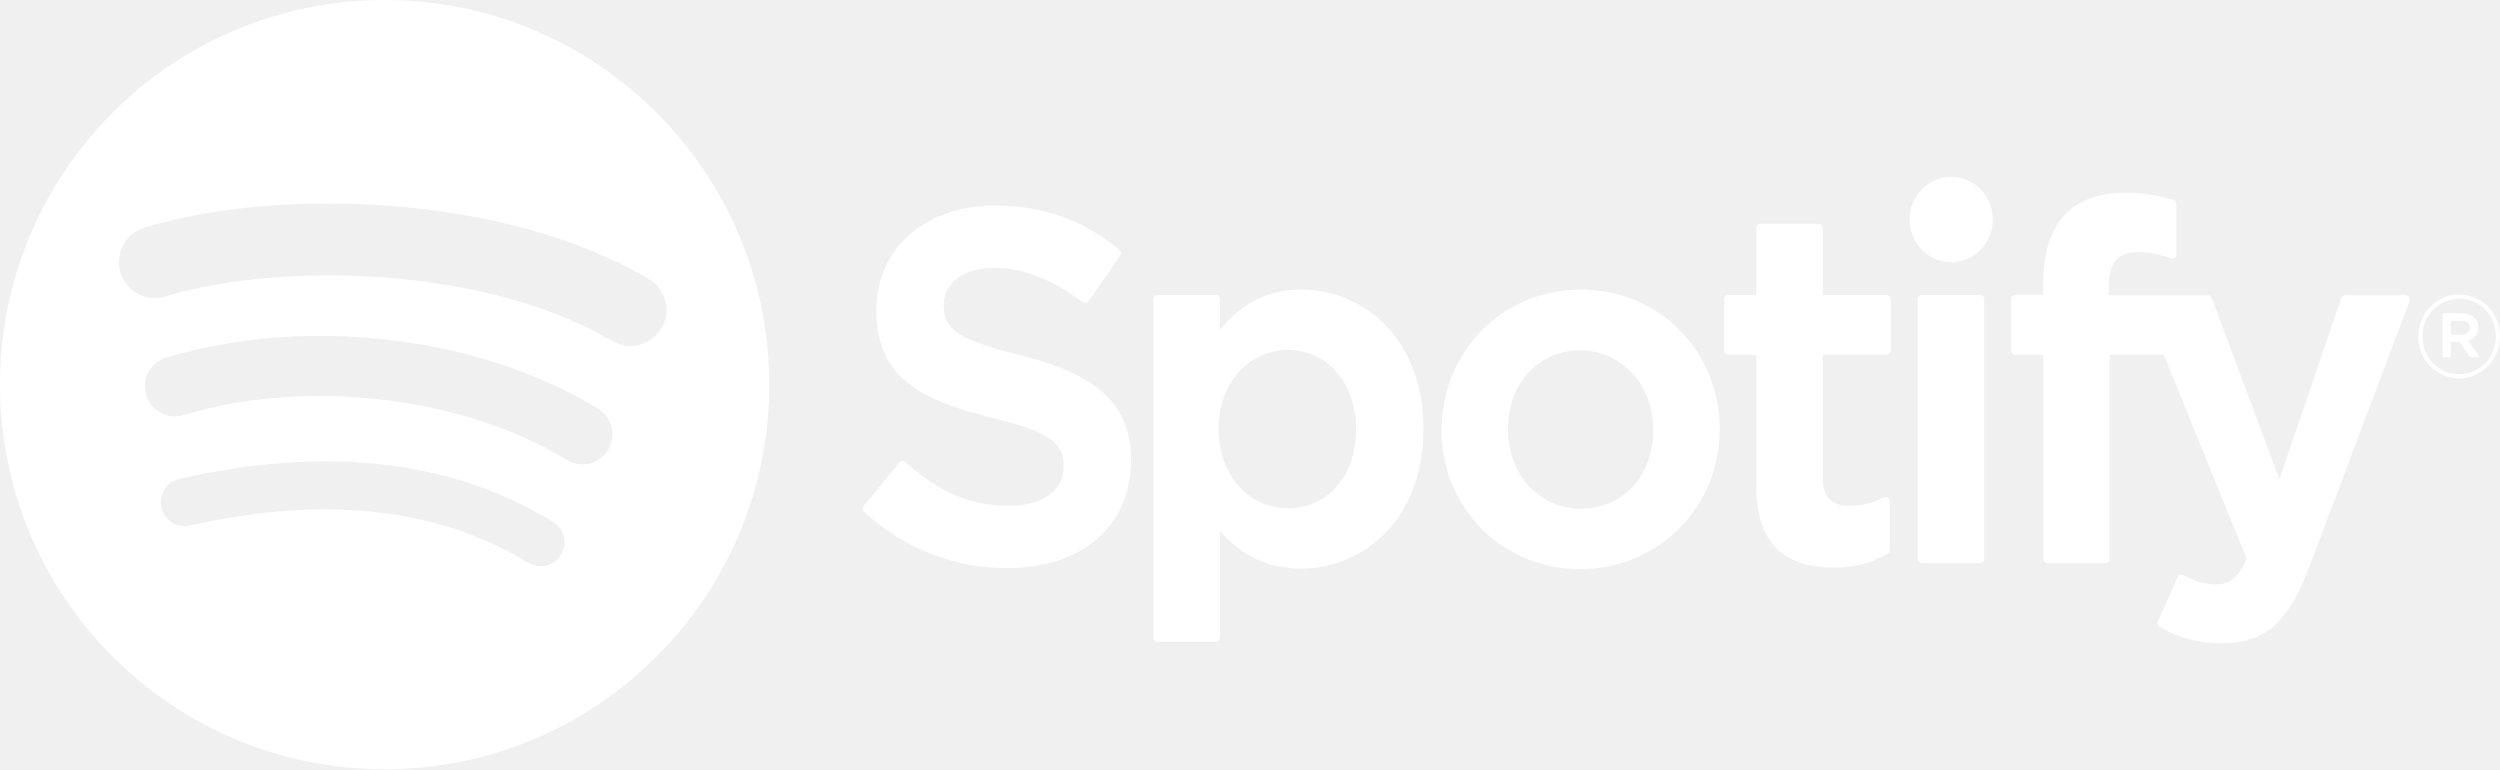
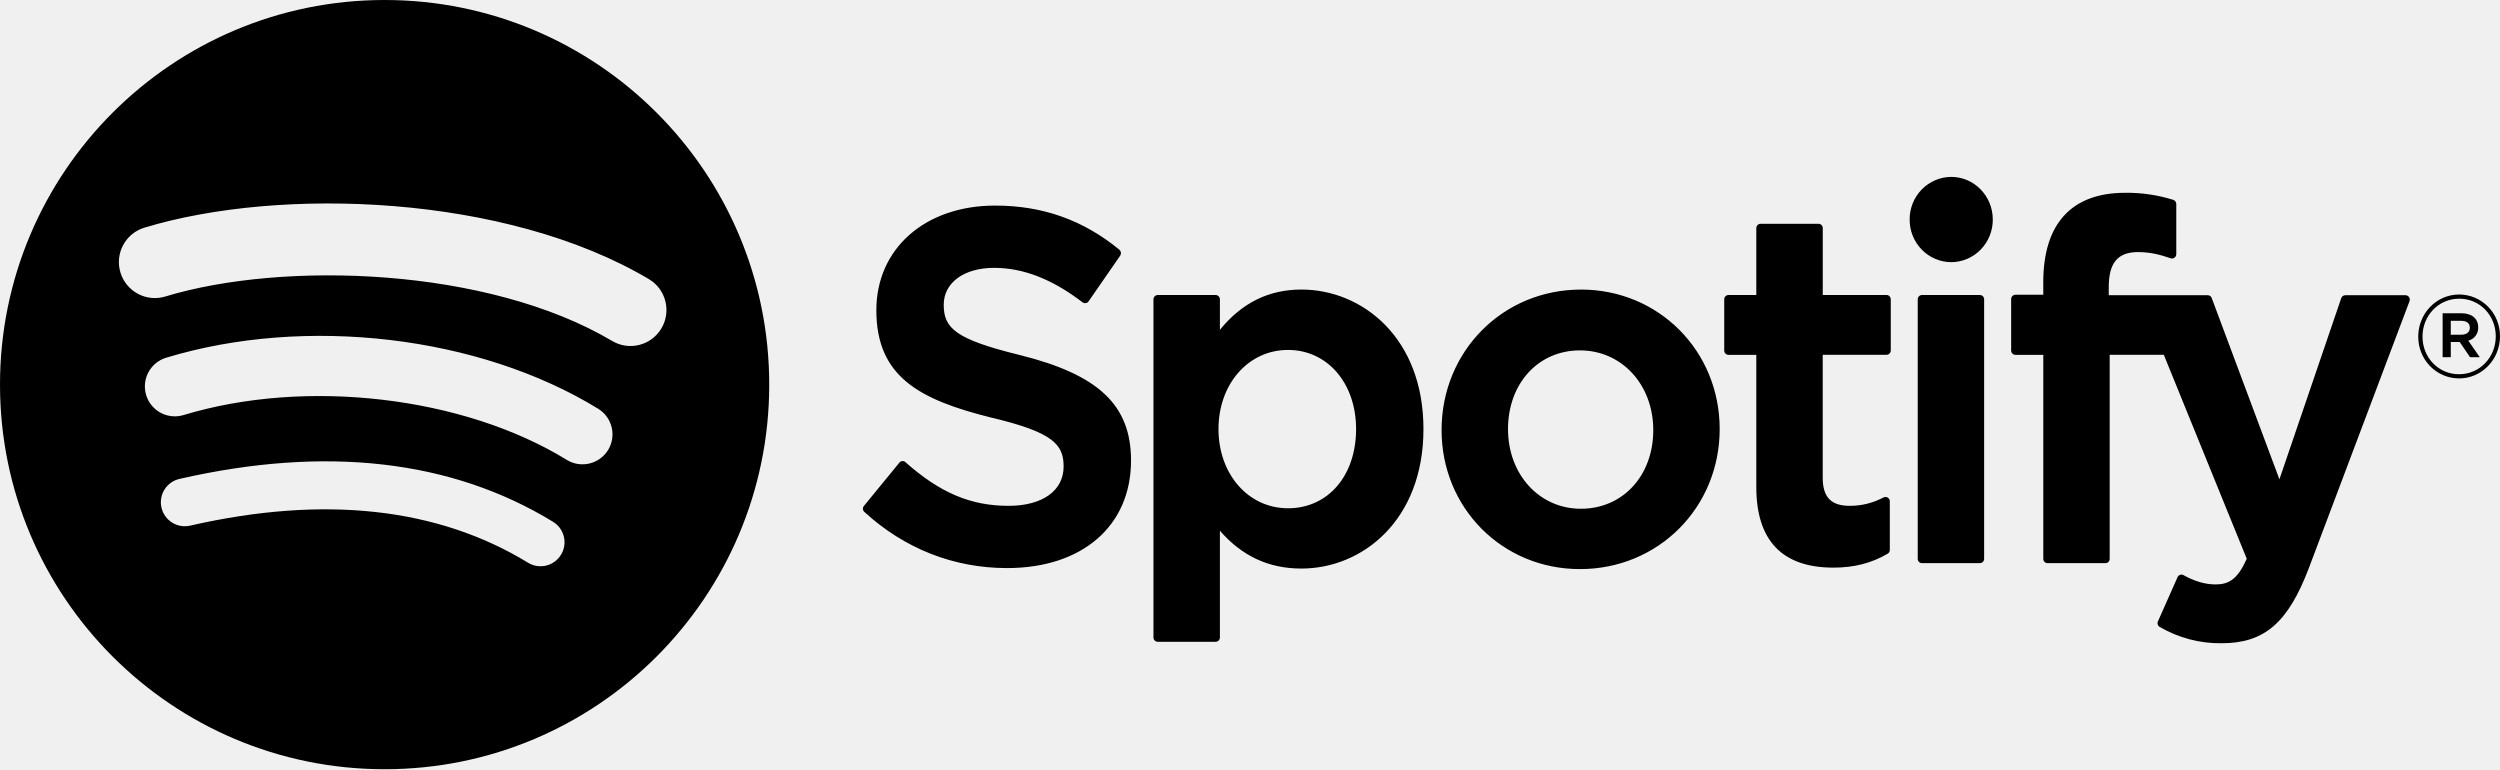
- <svg xmlns="http://www.w3.org/2000/svg" role="img" viewBox="0 0 78 24" aria-label="Spotify" aria-hidden="false" height="24" fill="white" data-encore-id="logoSpotify" class="Svg-sc-6c3c1v-0 dDJltW">
-   <path d="M31.823 11.078C29.804 10.584 29.444 10.238 29.444 9.508C29.444 8.82 30.077 8.357 31.016 8.357C31.926 8.357 32.83 8.709 33.776 9.433C33.805 9.455 33.841 9.463 33.876 9.458C33.894 9.455 33.91 9.449 33.925 9.44C33.94 9.43 33.953 9.418 33.963 9.403L34.95 7.977C34.969 7.948 34.977 7.914 34.973 7.879C34.968 7.845 34.951 7.814 34.925 7.792C33.798 6.864 32.529 6.414 31.046 6.414C28.865 6.414 27.342 7.756 27.342 9.677C27.342 11.737 28.657 12.465 30.927 13.029C32.859 13.486 33.185 13.869 33.185 14.553C33.185 15.31 32.526 15.782 31.465 15.782C30.285 15.782 29.324 15.374 28.248 14.418C28.235 14.407 28.22 14.398 28.203 14.392C28.187 14.386 28.169 14.384 28.151 14.385C28.134 14.387 28.117 14.392 28.101 14.4C28.086 14.408 28.072 14.42 28.061 14.434L26.955 15.784C26.932 15.811 26.921 15.845 26.923 15.881C26.926 15.916 26.942 15.949 26.968 15.972C28.22 17.119 29.759 17.724 31.419 17.724C33.77 17.724 35.288 16.407 35.288 14.368C35.288 12.645 34.285 11.692 31.823 11.078ZM42.31 13.387C42.31 14.842 41.436 15.858 40.185 15.858C38.95 15.858 38.017 14.797 38.017 13.387C38.017 11.979 38.949 10.918 40.186 10.918C41.416 10.918 42.31 11.956 42.31 13.387ZM40.604 9.034C39.586 9.034 38.75 9.446 38.061 10.29V9.341C38.061 9.305 38.048 9.271 38.023 9.245C37.998 9.22 37.965 9.205 37.93 9.204H36.121C36.103 9.205 36.086 9.208 36.07 9.215C36.054 9.222 36.039 9.232 36.027 9.245C36.014 9.257 36.005 9.272 35.998 9.289C35.992 9.305 35.988 9.323 35.988 9.341V19.887C35.988 19.963 36.048 20.024 36.121 20.024H37.93C37.965 20.023 37.998 20.009 38.023 19.983C38.048 19.957 38.061 19.923 38.061 19.887V16.558C38.751 17.352 39.586 17.739 40.604 17.739C42.497 17.739 44.412 16.244 44.412 13.387C44.412 10.53 42.497 9.034 40.604 9.034ZM49.324 15.873C48.027 15.873 47.05 14.805 47.05 13.387C47.05 11.965 47.993 10.932 49.294 10.932C50.599 10.932 51.582 12.001 51.582 13.419C51.582 14.841 50.633 15.873 49.324 15.873ZM49.324 9.035C46.886 9.035 44.977 10.961 44.977 13.418C44.977 15.85 46.873 17.756 49.294 17.756C51.739 17.756 53.654 15.837 53.654 13.387C53.654 10.947 51.753 9.034 49.324 9.034V9.035ZM58.859 9.204H56.87V7.118C56.87 7.1 56.867 7.082 56.86 7.066C56.854 7.049 56.844 7.034 56.832 7.022C56.819 7.009 56.805 6.999 56.788 6.992C56.772 6.985 56.755 6.982 56.737 6.982H54.928C54.894 6.982 54.86 6.997 54.835 7.022C54.811 7.047 54.797 7.081 54.797 7.117V9.204H53.927C53.91 9.205 53.892 9.208 53.876 9.215C53.86 9.222 53.846 9.232 53.834 9.245C53.821 9.257 53.812 9.273 53.805 9.289C53.799 9.305 53.796 9.323 53.796 9.341V10.936C53.796 11.01 53.855 11.071 53.927 11.071H54.797V15.197C54.797 16.864 55.605 17.71 57.201 17.71C57.849 17.71 58.387 17.572 58.895 17.276C58.915 17.264 58.932 17.247 58.944 17.227C58.956 17.206 58.962 17.183 58.962 17.159V15.64C58.962 15.617 58.956 15.594 58.945 15.574C58.934 15.554 58.918 15.537 58.899 15.525C58.88 15.513 58.858 15.506 58.835 15.505C58.813 15.504 58.79 15.509 58.77 15.519C58.421 15.699 58.085 15.782 57.709 15.782C57.129 15.782 56.869 15.511 56.869 14.906V11.07H58.859C58.877 11.07 58.894 11.066 58.91 11.059C58.926 11.053 58.941 11.042 58.953 11.03C58.966 11.017 58.975 11.002 58.982 10.986C58.989 10.969 58.992 10.951 58.992 10.934V9.339C58.992 9.321 58.989 9.303 58.982 9.287C58.975 9.271 58.965 9.256 58.953 9.243C58.941 9.231 58.926 9.221 58.91 9.214C58.894 9.207 58.877 9.203 58.859 9.203V9.204ZM65.793 9.212V8.957C65.793 8.202 66.074 7.865 66.707 7.865C67.083 7.865 67.387 7.942 67.726 8.059C67.746 8.065 67.767 8.067 67.788 8.063C67.808 8.06 67.828 8.051 67.844 8.039C67.862 8.026 67.876 8.01 67.885 7.99C67.895 7.971 67.9 7.95 67.9 7.928V6.366C67.9 6.337 67.891 6.308 67.874 6.285C67.857 6.261 67.833 6.244 67.806 6.235C67.319 6.083 66.813 6.009 66.304 6.015C64.633 6.015 63.75 6.98 63.75 8.803V9.196H62.881C62.846 9.197 62.812 9.211 62.787 9.236C62.762 9.262 62.748 9.296 62.748 9.332V10.935C62.748 11.01 62.808 11.071 62.881 11.071H63.751V17.435C63.751 17.51 63.809 17.57 63.882 17.57H65.691C65.763 17.57 65.822 17.51 65.822 17.435V11.07H67.511L70.098 17.432C69.804 18.101 69.515 18.234 69.121 18.234C68.802 18.234 68.467 18.136 68.123 17.943C68.107 17.935 68.09 17.929 68.072 17.927C68.054 17.926 68.036 17.928 68.018 17.933C68.001 17.939 67.985 17.949 67.972 17.962C67.959 17.974 67.948 17.99 67.94 18.006L67.328 19.386C67.313 19.417 67.311 19.452 67.322 19.485C67.332 19.517 67.354 19.545 67.384 19.561C67.972 19.903 68.639 20.079 69.316 20.069C70.65 20.069 71.389 19.431 72.04 17.714L75.177 9.397C75.185 9.376 75.188 9.354 75.186 9.332C75.183 9.31 75.175 9.289 75.163 9.271C75.151 9.252 75.135 9.238 75.116 9.227C75.097 9.217 75.076 9.211 75.055 9.211H73.172C73.144 9.212 73.117 9.22 73.095 9.237C73.072 9.253 73.055 9.276 73.046 9.303L71.118 14.954L69.006 9.299C68.996 9.273 68.98 9.251 68.958 9.235C68.936 9.22 68.909 9.211 68.882 9.211H65.793V9.212ZM61.773 9.204H59.964C59.929 9.205 59.895 9.22 59.871 9.245C59.846 9.271 59.833 9.305 59.833 9.341V17.435C59.833 17.51 59.892 17.57 59.965 17.57H61.774C61.846 17.57 61.905 17.51 61.905 17.435V9.34C61.905 9.304 61.892 9.27 61.867 9.244C61.842 9.219 61.808 9.205 61.773 9.204ZM60.877 5.519C60.532 5.521 60.201 5.662 59.958 5.912C59.715 6.161 59.579 6.498 59.581 6.849C59.58 7.023 59.613 7.195 59.677 7.356C59.742 7.517 59.837 7.664 59.958 7.787C60.078 7.911 60.222 8.009 60.38 8.077C60.538 8.144 60.707 8.179 60.879 8.18C61.224 8.178 61.555 8.037 61.798 7.787C62.041 7.537 62.177 7.2 62.175 6.849C62.175 6.114 61.593 5.519 60.877 5.519ZM76.795 10.01H76.464V10.443H76.795C76.96 10.443 77.059 10.36 77.059 10.226C77.059 10.085 76.96 10.01 76.795 10.01ZM77.01 10.628L77.37 11.145H77.066L76.743 10.671H76.464V11.145H76.21V9.774H76.805C77.115 9.774 77.32 9.938 77.32 10.211C77.324 10.307 77.296 10.4 77.239 10.476C77.182 10.553 77.101 10.606 77.01 10.628ZM76.728 9.319C76.076 9.319 75.582 9.85 75.582 10.501C75.582 11.151 76.073 11.676 76.721 11.676C77.373 11.676 77.868 11.144 77.868 10.493C77.868 9.843 77.376 9.319 76.728 9.319ZM76.721 11.806C76.553 11.806 76.386 11.772 76.231 11.706C76.076 11.64 75.936 11.544 75.817 11.422C75.699 11.301 75.606 11.157 75.543 10.999C75.479 10.841 75.448 10.672 75.449 10.501C75.449 9.785 76.012 9.188 76.728 9.188C76.896 9.189 77.062 9.223 77.217 9.289C77.373 9.355 77.513 9.451 77.631 9.572C77.75 9.694 77.843 9.837 77.906 9.995C77.97 10.153 78.001 10.323 78 10.493C78 11.21 77.437 11.807 76.721 11.807V11.806Z M19.099 10.638C15.23 8.341 8.85 8.13 5.157 9.251C4.564 9.431 3.937 9.096 3.758 8.503C3.578 7.91 3.912 7.283 4.506 7.103C8.745 5.816 15.791 6.064 20.244 8.708C20.778 9.024 20.952 9.713 20.636 10.246C20.32 10.779 19.63 10.955 19.099 10.638ZM17.685 14.349C14.46 12.366 9.543 11.792 5.727 12.95C5.233 13.1 4.71 12.821 4.56 12.327C4.411 11.832 4.69 11.311 5.184 11.161C9.542 9.838 14.96 10.478 18.664 12.754C19.104 13.025 19.242 13.601 18.972 14.041C18.7 14.481 18.125 14.619 17.685 14.349ZM16.475 17.557C13.657 15.835 10.11 15.446 5.933 16.4C5.531 16.492 5.13 16.24 5.038 15.838C4.945 15.435 5.197 15.034 5.6 14.942C10.171 13.897 14.092 14.347 17.255 16.28C17.608 16.495 17.719 16.956 17.503 17.308C17.288 17.662 16.828 17.773 16.475 17.557ZM0 12C0 18.628 5.373 24 12 24C18.628 24 24 18.628 24 12C24 5.373 18.628 0 12 0C5.373 0 0 5.373 0 12Z" />
+ <svg xmlns="http://www.w3.org/2000/svg" role="img" viewBox="0 0 78 24" aria-label="Spotify" aria-hidden="false" height="24" data-encore-id="logoSpotify" class="Svg-sc-6c3c1v-0 dDJltW">
+   <path d="M31.823 11.078C29.804 10.584 29.444 10.238 29.444 9.508C29.444 8.82 30.077 8.357 31.016 8.357C31.926 8.357 32.83 8.709 33.776 9.433C33.805 9.455 33.841 9.463 33.876 9.458C33.894 9.455 33.91 9.449 33.925 9.44C33.94 9.43 33.953 9.418 33.963 9.403L34.95 7.977C34.969 7.948 34.977 7.914 34.973 7.879C34.968 7.845 34.951 7.814 34.925 7.792C33.798 6.864 32.529 6.414 31.046 6.414C28.865 6.414 27.342 7.756 27.342 9.677C27.342 11.737 28.657 12.465 30.927 13.029C32.859 13.486 33.185 13.869 33.185 14.553C33.185 15.31 32.526 15.782 31.465 15.782C30.285 15.782 29.324 15.374 28.248 14.418C28.235 14.407 28.22 14.398 28.203 14.392C28.187 14.386 28.169 14.384 28.151 14.385C28.134 14.387 28.117 14.392 28.101 14.4C28.086 14.408 28.072 14.42 28.061 14.434L26.955 15.784C26.932 15.811 26.921 15.845 26.923 15.881C26.926 15.916 26.942 15.949 26.968 15.972C28.22 17.119 29.759 17.724 31.419 17.724C33.77 17.724 35.288 16.407 35.288 14.368C35.288 12.645 34.285 11.692 31.823 11.078ZM42.31 13.387C42.31 14.842 41.436 15.858 40.185 15.858C38.95 15.858 38.017 14.797 38.017 13.387C38.017 11.979 38.949 10.918 40.186 10.918C41.416 10.918 42.31 11.956 42.31 13.387ZM40.604 9.034C39.586 9.034 38.75 9.446 38.061 10.29V9.341C38.061 9.305 38.048 9.271 38.023 9.245C37.998 9.22 37.965 9.205 37.93 9.204H36.121C36.103 9.205 36.086 9.208 36.07 9.215C36.054 9.222 36.039 9.232 36.027 9.245C36.014 9.257 36.005 9.272 35.998 9.289C35.992 9.305 35.988 9.323 35.988 9.341V19.887C35.988 19.963 36.048 20.024 36.121 20.024H37.93C37.965 20.023 37.998 20.009 38.023 19.983C38.048 19.957 38.061 19.923 38.061 19.887V16.558C38.751 17.352 39.586 17.739 40.604 17.739C42.497 17.739 44.412 16.244 44.412 13.387C44.412 10.53 42.497 9.034 40.604 9.034ZM49.324 15.873C48.027 15.873 47.05 14.805 47.05 13.387C47.05 11.965 47.993 10.932 49.294 10.932C50.599 10.932 51.582 12.001 51.582 13.419C51.582 14.841 50.633 15.873 49.324 15.873ZM49.324 9.035C46.886 9.035 44.977 10.961 44.977 13.418C44.977 15.85 46.873 17.756 49.294 17.756C51.739 17.756 53.654 15.837 53.654 13.387C53.654 10.947 51.753 9.034 49.324 9.034V9.035ZM58.859 9.204H56.87V7.118C56.87 7.1 56.867 7.082 56.86 7.066C56.854 7.049 56.844 7.034 56.832 7.022C56.819 7.009 56.805 6.999 56.788 6.992C56.772 6.985 56.755 6.982 56.737 6.982H54.928C54.894 6.982 54.86 6.997 54.835 7.022C54.811 7.047 54.797 7.081 54.797 7.117V9.204H53.927C53.91 9.205 53.892 9.208 53.876 9.215C53.86 9.222 53.846 9.232 53.834 9.245C53.821 9.257 53.812 9.273 53.805 9.289C53.799 9.305 53.796 9.323 53.796 9.341V10.936C53.796 11.01 53.855 11.071 53.927 11.071H54.797V15.197C54.797 16.864 55.605 17.71 57.201 17.71C57.849 17.71 58.387 17.572 58.895 17.276C58.915 17.264 58.932 17.247 58.944 17.227C58.956 17.206 58.962 17.183 58.962 17.159V15.64C58.962 15.617 58.956 15.594 58.945 15.574C58.934 15.554 58.918 15.537 58.899 15.525C58.88 15.513 58.858 15.506 58.835 15.505C58.813 15.504 58.79 15.509 58.77 15.519C58.421 15.699 58.085 15.782 57.709 15.782C57.129 15.782 56.869 15.511 56.869 14.906V11.07H58.859C58.877 11.07 58.894 11.066 58.91 11.059C58.926 11.053 58.941 11.042 58.953 11.03C58.966 11.017 58.975 11.002 58.982 10.986C58.989 10.969 58.992 10.951 58.992 10.934V9.339C58.992 9.321 58.989 9.303 58.982 9.287C58.975 9.271 58.965 9.256 58.953 9.243C58.941 9.231 58.926 9.221 58.91 9.214C58.894 9.207 58.877 9.203 58.859 9.203V9.204ZM65.793 9.212V8.957C65.793 8.202 66.074 7.865 66.707 7.865C67.083 7.865 67.387 7.942 67.726 8.059C67.746 8.065 67.767 8.067 67.788 8.063C67.808 8.06 67.828 8.051 67.844 8.039C67.862 8.026 67.876 8.01 67.885 7.99C67.895 7.971 67.9 7.95 67.9 7.928V6.366C67.9 6.337 67.891 6.308 67.874 6.285C67.857 6.261 67.833 6.244 67.806 6.235C67.319 6.083 66.813 6.009 66.304 6.015C64.633 6.015 63.75 6.98 63.75 8.803V9.196H62.881C62.846 9.197 62.812 9.211 62.787 9.236C62.762 9.262 62.748 9.296 62.748 9.332V10.935C62.748 11.01 62.808 11.071 62.881 11.071H63.751V17.435C63.751 17.51 63.809 17.57 63.882 17.57H65.691C65.763 17.57 65.822 17.51 65.822 17.435V11.07H67.511L70.098 17.432C69.804 18.101 69.515 18.234 69.121 18.234C68.802 18.234 68.467 18.136 68.123 17.943C68.107 17.935 68.09 17.929 68.072 17.927C68.054 17.926 68.036 17.928 68.018 17.933C68.001 17.939 67.985 17.949 67.972 17.962C67.959 17.974 67.948 17.99 67.94 18.006L67.328 19.386C67.313 19.417 67.311 19.452 67.322 19.485C67.332 19.517 67.354 19.545 67.384 19.561C67.972 19.903 68.639 20.079 69.316 20.069C70.65 20.069 71.389 19.431 72.04 17.714L75.177 9.397C75.185 9.376 75.188 9.354 75.186 9.332C75.183 9.31 75.175 9.289 75.163 9.271C75.151 9.252 75.135 9.238 75.116 9.227C75.097 9.217 75.076 9.211 75.055 9.211H73.172C73.144 9.212 73.117 9.22 73.095 9.237C73.072 9.253 73.055 9.276 73.046 9.303L71.118 14.954L69.006 9.299C68.996 9.273 68.98 9.251 68.958 9.235C68.936 9.22 68.909 9.211 68.882 9.211H65.793V9.212ZM61.773 9.204H59.964C59.929 9.205 59.895 9.22 59.871 9.245C59.846 9.271 59.833 9.305 59.833 9.341V17.435C59.833 17.51 59.892 17.57 59.965 17.57H61.774C61.846 17.57 61.905 17.51 61.905 17.435V9.34C61.905 9.304 61.892 9.27 61.867 9.244C61.842 9.219 61.808 9.205 61.773 9.204ZM60.877 5.519C60.532 5.521 60.201 5.662 59.958 5.912C59.715 6.161 59.579 6.498 59.581 6.849C59.58 7.023 59.613 7.195 59.677 7.356C59.742 7.517 59.837 7.664 59.958 7.787C60.078 7.911 60.222 8.009 60.38 8.077C60.538 8.144 60.707 8.179 60.879 8.18C61.224 8.178 61.555 8.037 61.798 7.787C62.041 7.537 62.177 7.2 62.175 6.849C62.175 6.114 61.593 5.519 60.877 5.519ZM76.795 10.01H76.464V10.443H76.795C76.96 10.443 77.059 10.36 77.059 10.226C77.059 10.085 76.96 10.01 76.795 10.01ZM77.01 10.628L77.37 11.145H77.066L76.743 10.671H76.464V11.145H76.21V9.774H76.805C77.115 9.774 77.32 9.938 77.32 10.211C77.324 10.307 77.296 10.4 77.239 10.476C77.182 10.553 77.101 10.606 77.01 10.628ZM76.728 9.319C76.076 9.319 75.582 9.85 75.582 10.501C75.582 11.151 76.073 11.676 76.721 11.676C77.373 11.676 77.868 11.144 77.868 10.493C77.868 9.843 77.376 9.319 76.728 9.319ZM76.721 11.806C76.553 11.806 76.386 11.772 76.231 11.706C76.076 11.64 75.936 11.544 75.817 11.422C75.699 11.301 75.606 11.157 75.543 10.999C75.479 10.841 75.448 10.672 75.449 10.501C75.449 9.785 76.012 9.188 76.728 9.188C76.896 9.189 77.062 9.223 77.217 9.289C77.373 9.355 77.513 9.451 77.631 9.572C77.75 9.694 77.843 9.837 77.906 9.995C77.97 10.153 78.001 10.323 78 10.493C78 11.21 77.437 11.807 76.721 11.807V11.806Z M19.099 10.638C15.23 8.341 8.85 8.13 5.157 9.251C4.564 9.431 3.937 9.096 3.758 8.503C3.578 7.91 3.912 7.283 4.506 7.103C8.745 5.816 15.791 6.064 20.244 8.708C20.778 9.024 20.952 9.713 20.636 10.246C20.32 10.779 19.63 10.955 19.099 10.638ZM17.685 14.349C14.46 12.366 9.543 11.792 5.727 12.95C5.233 13.1 4.71 12.821 4.56 12.327C4.411 11.832 4.69 11.311 5.184 11.161C9.542 9.838 14.96 10.478 18.664 12.754C19.104 13.025 19.242 13.601 18.972 14.041C18.7 14.481 18.125 14.619 17.685 14.349ZM16.475 17.557C13.657 15.835 10.11 15.446 5.933 16.4C5.531 16.492 5.13 16.24 5.038 15.838C4.945 15.435 5.197 15.034 5.6 14.942C10.171 13.897 14.092 14.347 17.255 16.28C17.608 16.495 17.719 16.956 17.503 17.308C17.288 17.662 16.828 17.773 16.475 17.557ZM0 12C0 18.628 5.373 24 12 24C18.628 24 24 18.628 24 12C24 5.373 18.628 0 12 0C5.373 0 0 5.373 0 12Z">
+ </path>
</svg>
